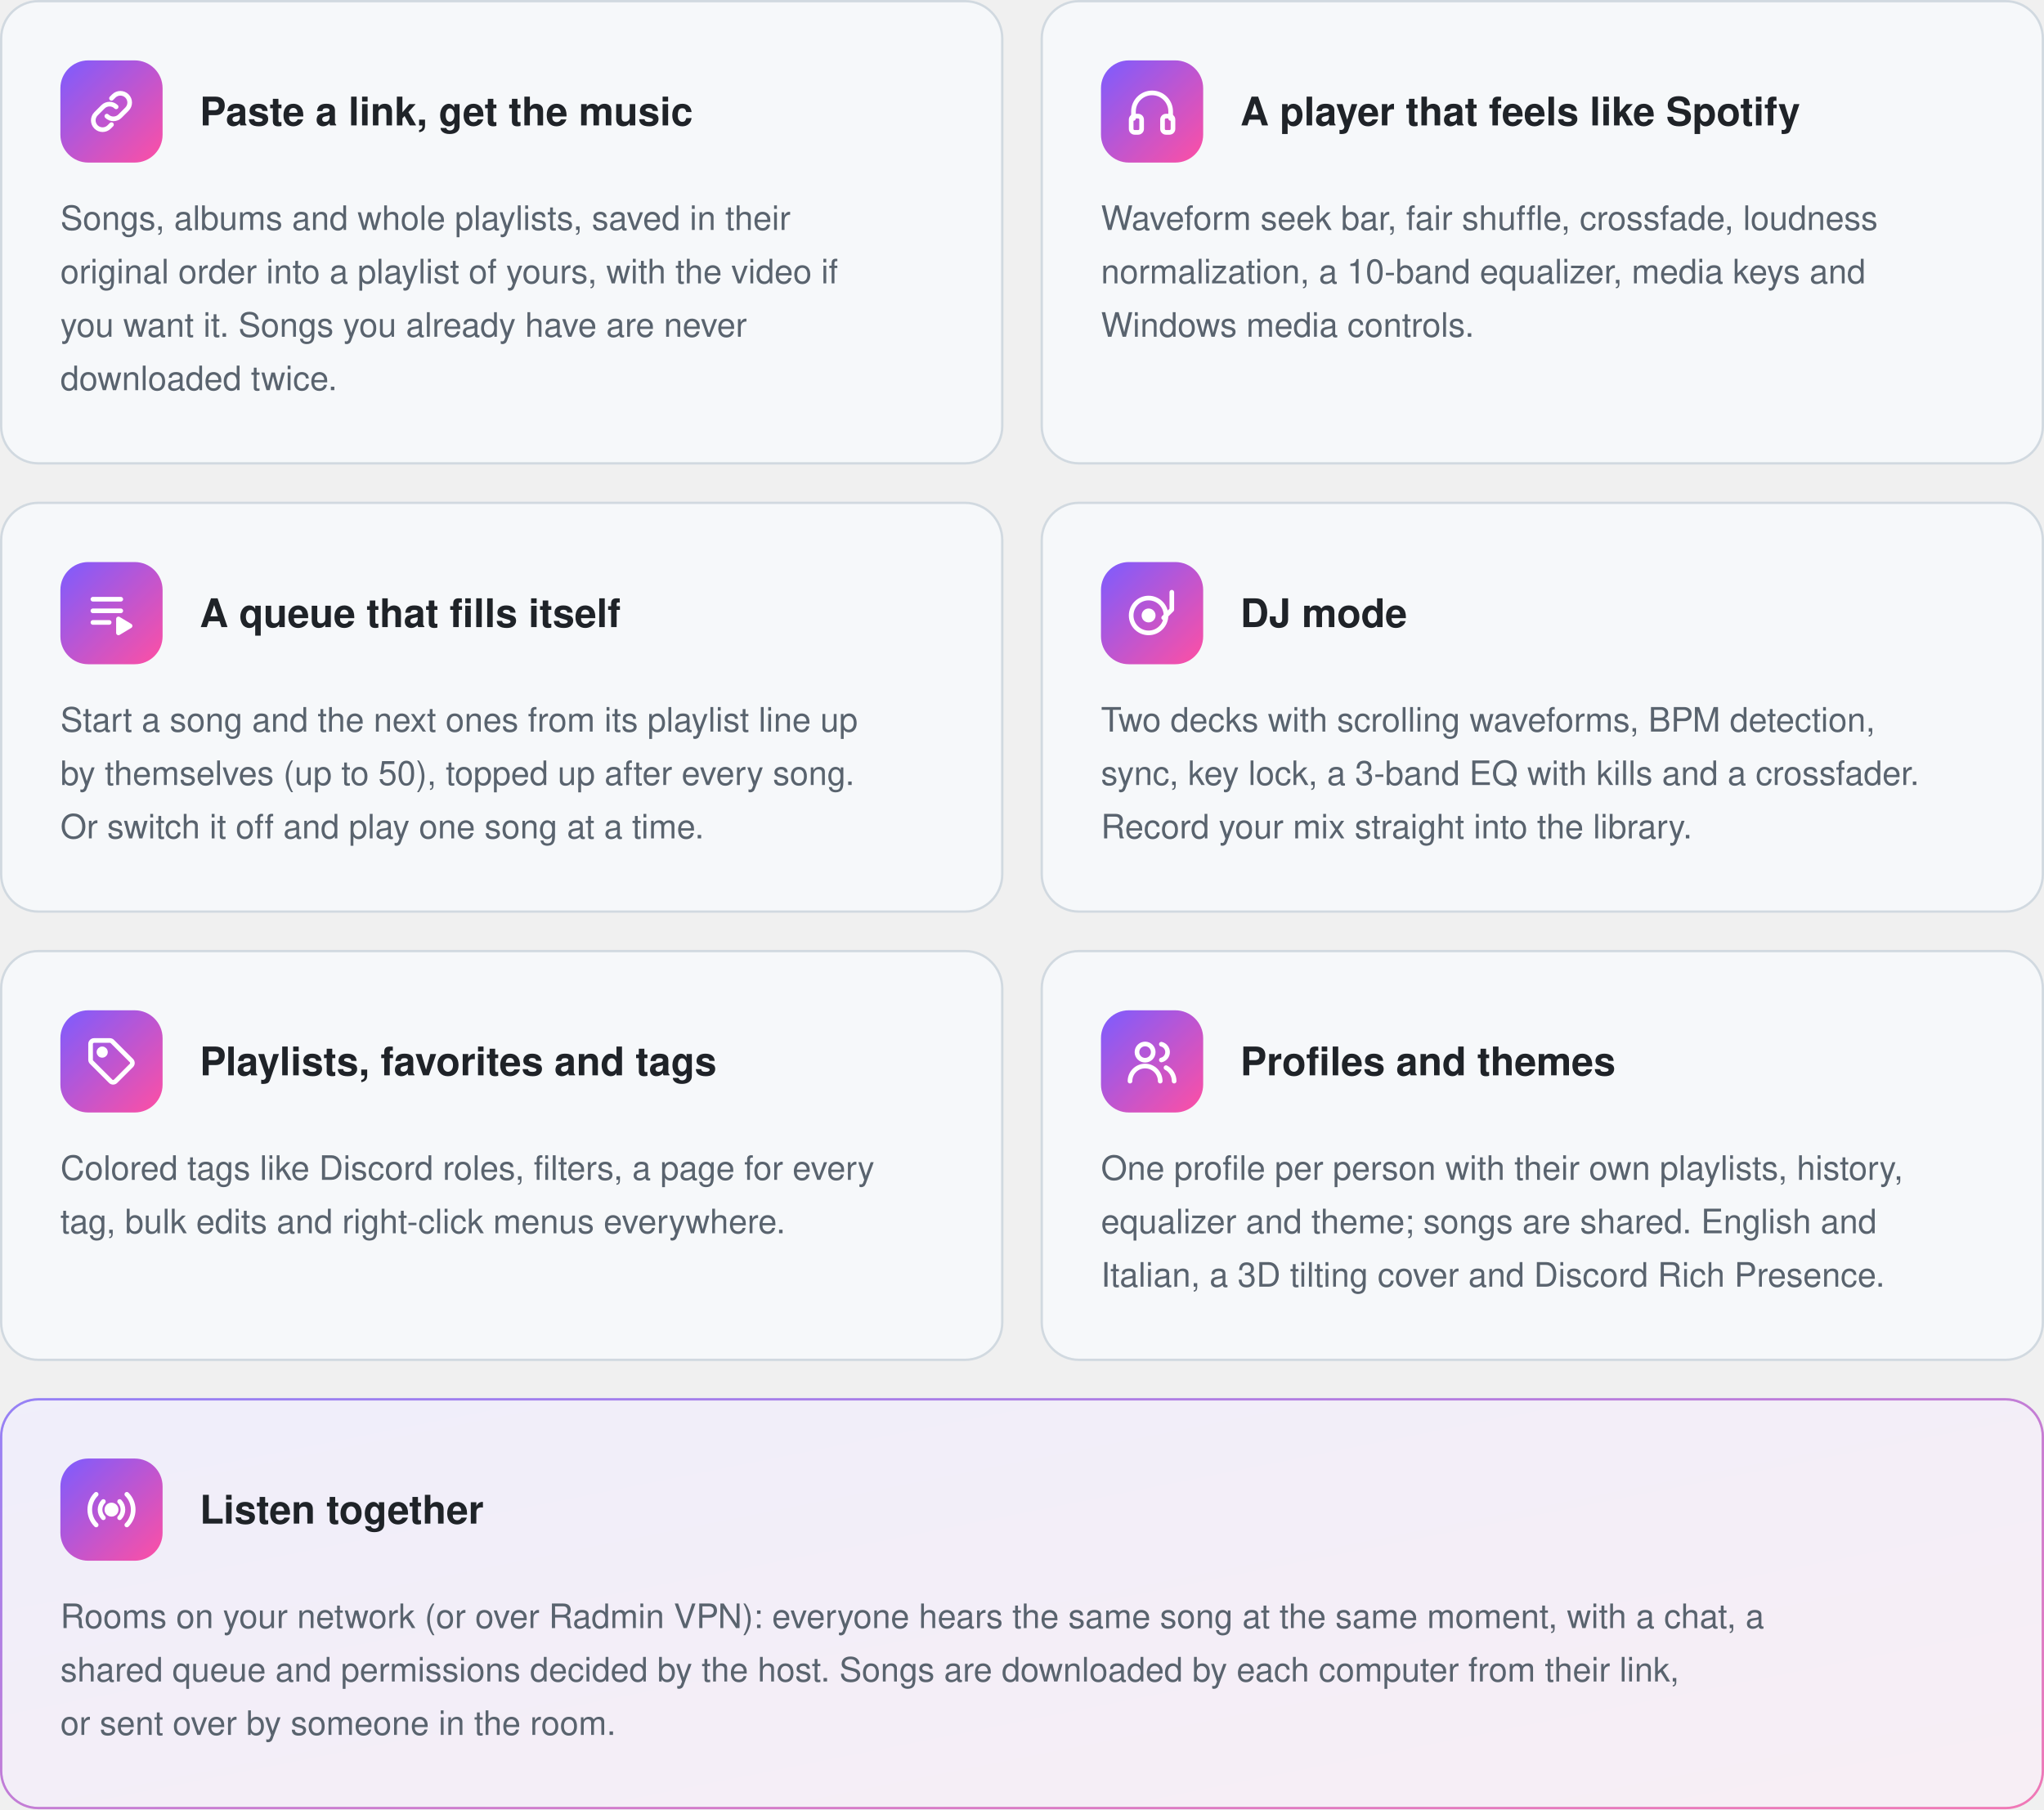
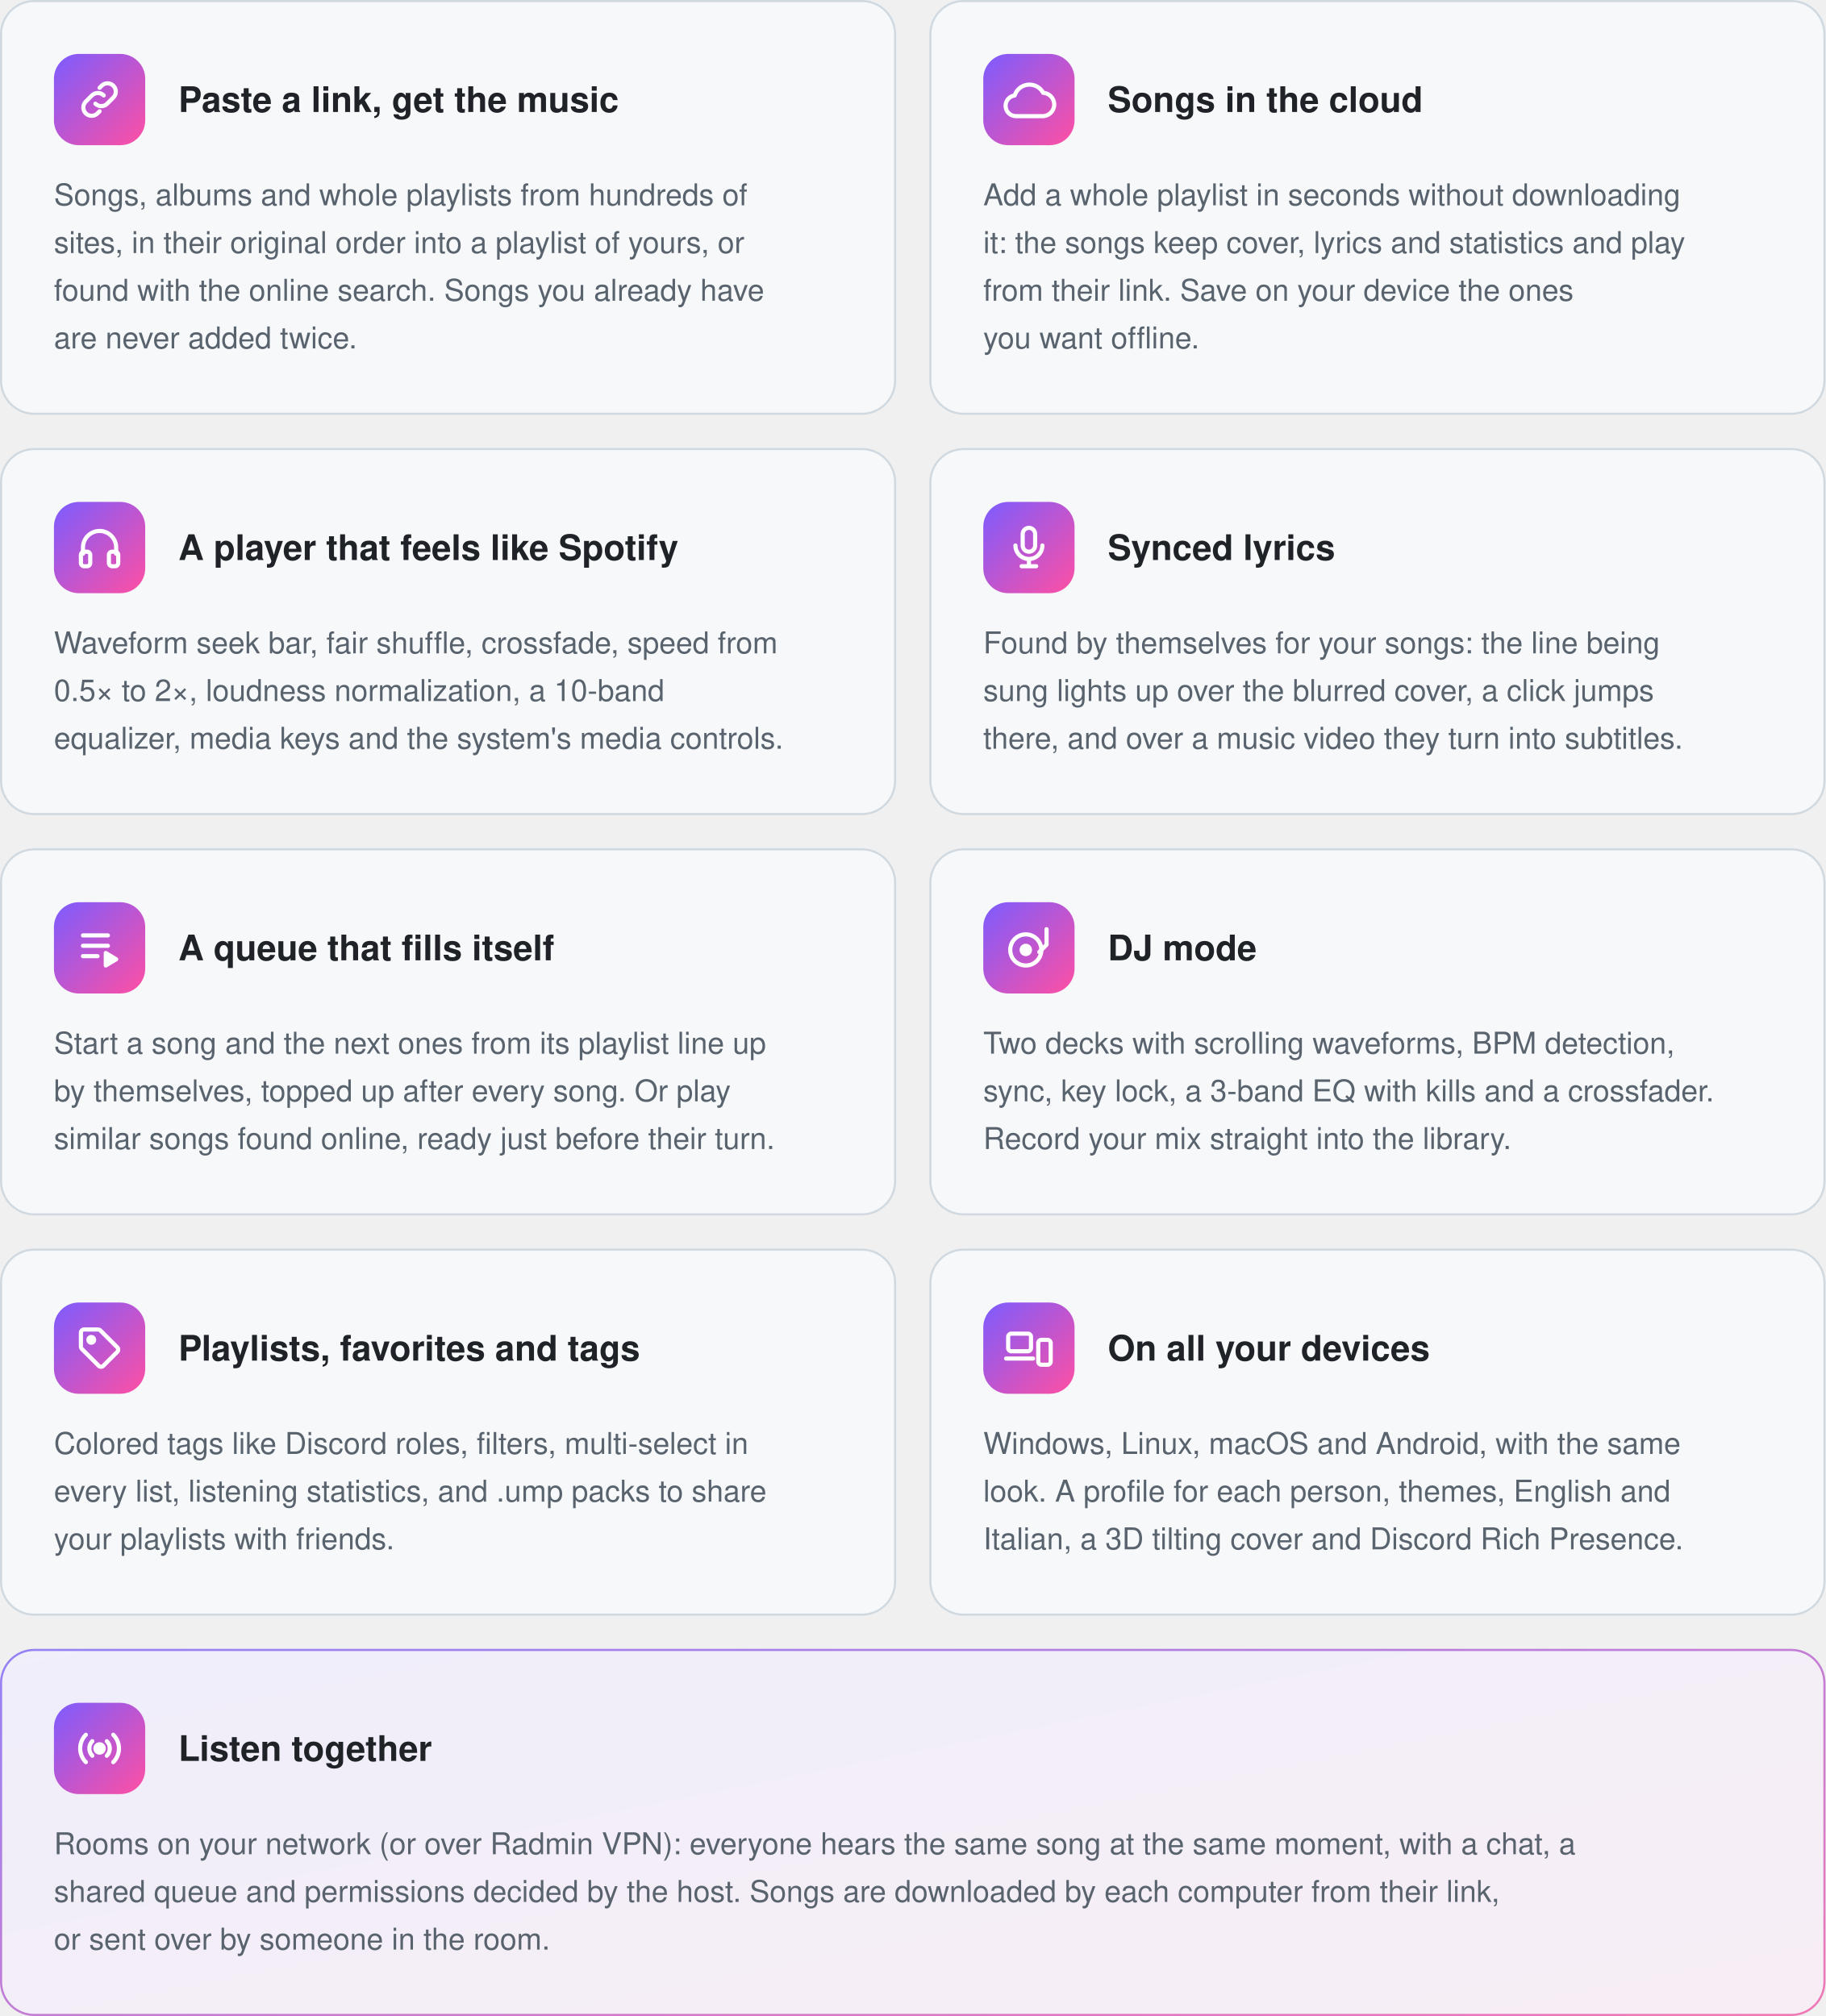
- <svg xmlns="http://www.w3.org/2000/svg" width="880" height="779" viewBox="0 0 880 779" role="img" aria-label="Paste a link, get the music · A player that feels like Spotify · A queue that fills itself · DJ mode · Playlists, favorites and tags · Profiles and themes · Listen together">
+ <svg xmlns="http://www.w3.org/2000/svg" width="880" height="972" viewBox="0 0 880 972" role="img" aria-label="Paste a link, get the music · Songs in the cloud · A player that feels like Spotify · Synced lyrics · A queue that fills itself · DJ mode · Playlists, favorites and tags · On all your devices · Listen together">
  <defs>
    <linearGradient id="accent" x1="0" y1="0" x2="1" y2="1">
      <stop offset="0" stop-color="#7C5CFF" />
      <stop offset="1" stop-color="#FF4FA3" />
    </linearGradient>
  </defs>
  <style>
    .title { font: 600 17px 'Segoe UI', -apple-system, BlinkMacSystemFont, 'Helvetica Neue', Helvetica, Arial, sans-serif; fill: #1f2328; }
    .body { font: 400 14.5px 'Segoe UI', -apple-system, BlinkMacSystemFont, 'Helvetica Neue', Helvetica, Arial, sans-serif; fill: #59636e; }
  </style>
  <g transform="translate(0 0)">
    <rect x="0.5" y="0.5" width="431" height="199" rx="16" fill="#f6f8fa" stroke="#d1d9e0" />
    <rect x="26" y="26" width="44" height="44" rx="12" fill="url(#accent)" />
    <g transform="translate(36 36)" fill="none" stroke="#fff" stroke-width="2" stroke-linecap="round" stroke-linejoin="round">
      <path d="M10 14a4 4 0 0 0 5.66 0l3-3a4 4 0 0 0-5.66-5.66l-1 1" />
      <path d="M14 10a4 4 0 0 0-5.66 0l-3 3a4 4 0 0 0 5.66 5.66l1-1" />
    </g>
    <text class="title" x="86" y="54">Paste a link, get the music</text>
    <text class="body" x="26" y="99">
-       <tspan x="26" dy="0">Songs, albums and whole playlists, saved in their</tspan>
-       <tspan x="26" dy="23">original order into a playlist of yours, with the video if</tspan>
-       <tspan x="26" dy="23">you want it. Songs you already have are never</tspan>
-       <tspan x="26" dy="23">downloaded twice.</tspan>
+       <tspan x="26" dy="0">Songs, albums and whole playlists from hundreds of</tspan>
+       <tspan x="26" dy="23">sites, in their original order into a playlist of yours, or</tspan>
+       <tspan x="26" dy="23">found with the online search. Songs you already have</tspan>
+       <tspan x="26" dy="23">are never added twice.</tspan>
    </text>
  </g>
  <g transform="translate(448 0)">
    <rect x="0.5" y="0.5" width="431" height="199" rx="16" fill="#f6f8fa" stroke="#d1d9e0" />
+     <rect x="26" y="26" width="44" height="44" rx="12" fill="url(#accent)" />
+     <g transform="translate(36 36)" fill="none" stroke="#fff" stroke-width="2" stroke-linecap="round" stroke-linejoin="round">
+       <path d="M5.75 20a5 5 0 0 1-.63-9.96A7.5 7.5 0 0 1 18.88 8.75a5.63 5.63 0 0 1-.63 11.25z" />
+     </g>
+     <text class="title" x="86" y="54">Songs in the cloud</text>
+     <text class="body" x="26" y="99">
+       <tspan x="26" dy="0">Add a whole playlist in seconds without downloading</tspan>
+       <tspan x="26" dy="23">it: the songs keep cover, lyrics and statistics and play</tspan>
+       <tspan x="26" dy="23">from their link. Save on your device the ones</tspan>
+       <tspan x="26" dy="23">you want offline.</tspan>
+     </text>
+   </g>
+   <g transform="translate(0 216)">
+     <rect x="0.5" y="0.5" width="431" height="176" rx="16" fill="#f6f8fa" stroke="#d1d9e0" />
    <rect x="26" y="26" width="44" height="44" rx="12" fill="url(#accent)" />
    <g transform="translate(36 36)" fill="none" stroke="#fff" stroke-width="2" stroke-linecap="round" stroke-linejoin="round">
      <path d="M4 15v-3a8 8 0 0 1 16 0v3" />
      <rect x="3" y="14" width="4.5" height="7" rx="1.5" />
      <rect x="16.5" y="14" width="4.5" height="7" rx="1.5" />
    </g>
    <text class="title" x="86" y="54">A player that feels like Spotify</text>
    <text class="body" x="26" y="99">
-       <tspan x="26" dy="0">Waveform seek bar, fair shuffle, crossfade, loudness</tspan>
-       <tspan x="26" dy="23">normalization, a 10-band equalizer, media keys and</tspan>
-       <tspan x="26" dy="23">Windows media controls.</tspan>
+       <tspan x="26" dy="0">Waveform seek bar, fair shuffle, crossfade, speed from</tspan>
+       <tspan x="26" dy="23">0.5× to 2×, loudness normalization, a 10-band</tspan>
+       <tspan x="26" dy="23">equalizer, media keys and the system's media controls.</tspan>
    </text>
  </g>
-   <g transform="translate(0 216)">
+   <g transform="translate(448 216)">
+     <rect x="0.5" y="0.5" width="431" height="176" rx="16" fill="#f6f8fa" stroke="#d1d9e0" />
+     <rect x="26" y="26" width="44" height="44" rx="12" fill="url(#accent)" />
+     <g transform="translate(36 36)" fill="none" stroke="#fff" stroke-width="2" stroke-linecap="round" stroke-linejoin="round">
+       <rect x="9" y="2.5" width="6" height="11.5" rx="3" />
+       <path d="M5.5 11a6.5 6.5 0 0 0 13 0M12 17.5V21M8.5 21h7" />
+     </g>
+     <text class="title" x="86" y="54">Synced lyrics</text>
+     <text class="body" x="26" y="99">
+       <tspan x="26" dy="0">Found by themselves for your songs: the line being</tspan>
+       <tspan x="26" dy="23">sung lights up over the blurred cover, a click jumps</tspan>
+       <tspan x="26" dy="23">there, and over a music video they turn into subtitles.</tspan>
+     </text>
+   </g>
+   <g transform="translate(0 409)">
    <rect x="0.5" y="0.5" width="431" height="176" rx="16" fill="#f6f8fa" stroke="#d1d9e0" />
    <rect x="26" y="26" width="44" height="44" rx="12" fill="url(#accent)" />
    <g transform="translate(36 36)" fill="none" stroke="#fff" stroke-width="2" stroke-linecap="round" stroke-linejoin="round">
      <path d="M4 6h12M4 11h12M4 16h7" />
      <path d="M15 14.5v6l5-3z" fill="#fff" />
    </g>
    <text class="title" x="86" y="54">A queue that fills itself</text>
    <text class="body" x="26" y="99">
      <tspan x="26" dy="0">Start a song and the next ones from its playlist line up</tspan>
-       <tspan x="26" dy="23">by themselves (up to 50), topped up after every song.</tspan>
-       <tspan x="26" dy="23">Or switch it off and play one song at a time.</tspan>
+       <tspan x="26" dy="23">by themselves, topped up after every song. Or play</tspan>
+       <tspan x="26" dy="23">similar songs found online, ready just before their turn.</tspan>
    </text>
  </g>
-   <g transform="translate(448 216)">
+   <g transform="translate(448 409)">
    <rect x="0.5" y="0.5" width="431" height="176" rx="16" fill="#f6f8fa" stroke="#d1d9e0" />
    <rect x="26" y="26" width="44" height="44" rx="12" fill="url(#accent)" />
    <g transform="translate(36 36)" fill="none" stroke="#fff" stroke-width="2" stroke-linecap="round" stroke-linejoin="round">
      <circle cx="10.5" cy="13" r="7.5" />
      <circle cx="10.5" cy="13" r="2" fill="#fff" />
      <path d="M20.5 3v7.5l-3.5 3.5" />
    </g>
    <text class="title" x="86" y="54">DJ mode</text>
    <text class="body" x="26" y="99">
      <tspan x="26" dy="0">Two decks with scrolling waveforms, BPM detection,</tspan>
      <tspan x="26" dy="23">sync, key lock, a 3-band EQ with kills and a crossfader.</tspan>
      <tspan x="26" dy="23">Record your mix straight into the library.</tspan>
    </text>
  </g>
-   <g transform="translate(0 409)">
+   <g transform="translate(0 602)">
    <rect x="0.5" y="0.5" width="431" height="176" rx="16" fill="#f6f8fa" stroke="#d1d9e0" />
    <rect x="26" y="26" width="44" height="44" rx="12" fill="url(#accent)" />
    <g transform="translate(36 36)" fill="none" stroke="#fff" stroke-width="2" stroke-linecap="round" stroke-linejoin="round">
      <path d="M3 4.5v6.8a1.5 1.5 0 0 0 .44 1.06l8.2 8.2a1.5 1.5 0 0 0 2.12 0l6.8-6.8a1.5 1.5 0 0 0 0-2.12l-8.2-8.2A1.5 1.5 0 0 0 11.3 3H4.5A1.5 1.5 0 0 0 3 4.5z" />
      <circle cx="8" cy="8" r="1.4" fill="#fff" />
    </g>
    <text class="title" x="86" y="54">Playlists, favorites and tags</text>
    <text class="body" x="26" y="99">
-       <tspan x="26" dy="0">Colored tags like Discord roles, filters, a page for every</tspan>
-       <tspan x="26" dy="23">tag, bulk edits and right-click menus everywhere.</tspan>
+       <tspan x="26" dy="0">Colored tags like Discord roles, filters, multi-select in</tspan>
+       <tspan x="26" dy="23">every list, listening statistics, and .ump packs to share</tspan>
+       <tspan x="26" dy="23">your playlists with friends.</tspan>
    </text>
  </g>
-   <g transform="translate(448 409)">
+   <g transform="translate(448 602)">
    <rect x="0.5" y="0.5" width="431" height="176" rx="16" fill="#f6f8fa" stroke="#d1d9e0" />
    <rect x="26" y="26" width="44" height="44" rx="12" fill="url(#accent)" />
    <g transform="translate(36 36)" fill="none" stroke="#fff" stroke-width="2" stroke-linecap="round" stroke-linejoin="round">
-       <circle cx="9" cy="8" r="3.5" />
-       <path d="M2.5 20.5a6.5 6.5 0 0 1 13 0" />
-       <path d="M16 4.6a3.5 3.5 0 0 1 0 6.8" />
-       <path d="M21.5 20.5a6.5 6.5 0 0 0-3.5-5.8" />
+       <rect x="2" y="5" width="11" height="8.5" rx="1.5" />
+       <path d="M1 17h13" />
+       <rect x="16.5" y="8" width="6" height="12" rx="1.5" />
    </g>
-     <text class="title" x="86" y="54">Profiles and themes</text>
+     <text class="title" x="86" y="54">On all your devices</text>
    <text class="body" x="26" y="99">
-       <tspan x="26" dy="0">One profile per person with their own playlists, history,</tspan>
-       <tspan x="26" dy="23">equalizer and theme; songs are shared. English and</tspan>
+       <tspan x="26" dy="0">Windows, Linux, macOS and Android, with the same</tspan>
+       <tspan x="26" dy="23">look. A profile for each person, themes, English and</tspan>
      <tspan x="26" dy="23">Italian, a 3D tilting cover and Discord Rich Presence.</tspan>
    </text>
  </g>
-   <g transform="translate(0 602)">
+   <g transform="translate(0 795)">
    <rect x="0.5" y="0.5" width="879" height="176" rx="16" fill="#f6f8fa" stroke="#d1d9e0" />
    <rect x="0.5" y="0.5" width="879" height="176" rx="16" fill="url(#accent)" fill-opacity="0.06" stroke="url(#accent)" stroke-opacity="0.7" />
    <rect x="26" y="26" width="44" height="44" rx="12" fill="url(#accent)" />
    <g transform="translate(36 36)" fill="none" stroke="#fff" stroke-width="2" stroke-linecap="round" stroke-linejoin="round">
      <circle cx="12" cy="12" r="2" fill="#fff" />
      <path d="M8.5 8.5a5 5 0 0 0 0 7M15.5 8.5a5 5 0 0 1 0 7M5.4 5.4a9.3 9.3 0 0 0 0 13.2M18.6 5.4a9.3 9.3 0 0 1 0 13.2" />
    </g>
    <text class="title" x="86" y="54">Listen together</text>
    <text class="body" x="26" y="99">
      <tspan x="26" dy="0">Rooms on your network (or over Radmin VPN): everyone hears the same song at the same moment, with a chat, a</tspan>
      <tspan x="26" dy="23">shared queue and permissions decided by the host. Songs are downloaded by each computer from their link,</tspan>
      <tspan x="26" dy="23">or sent over by someone in the room.</tspan>
    </text>
  </g>
</svg>
